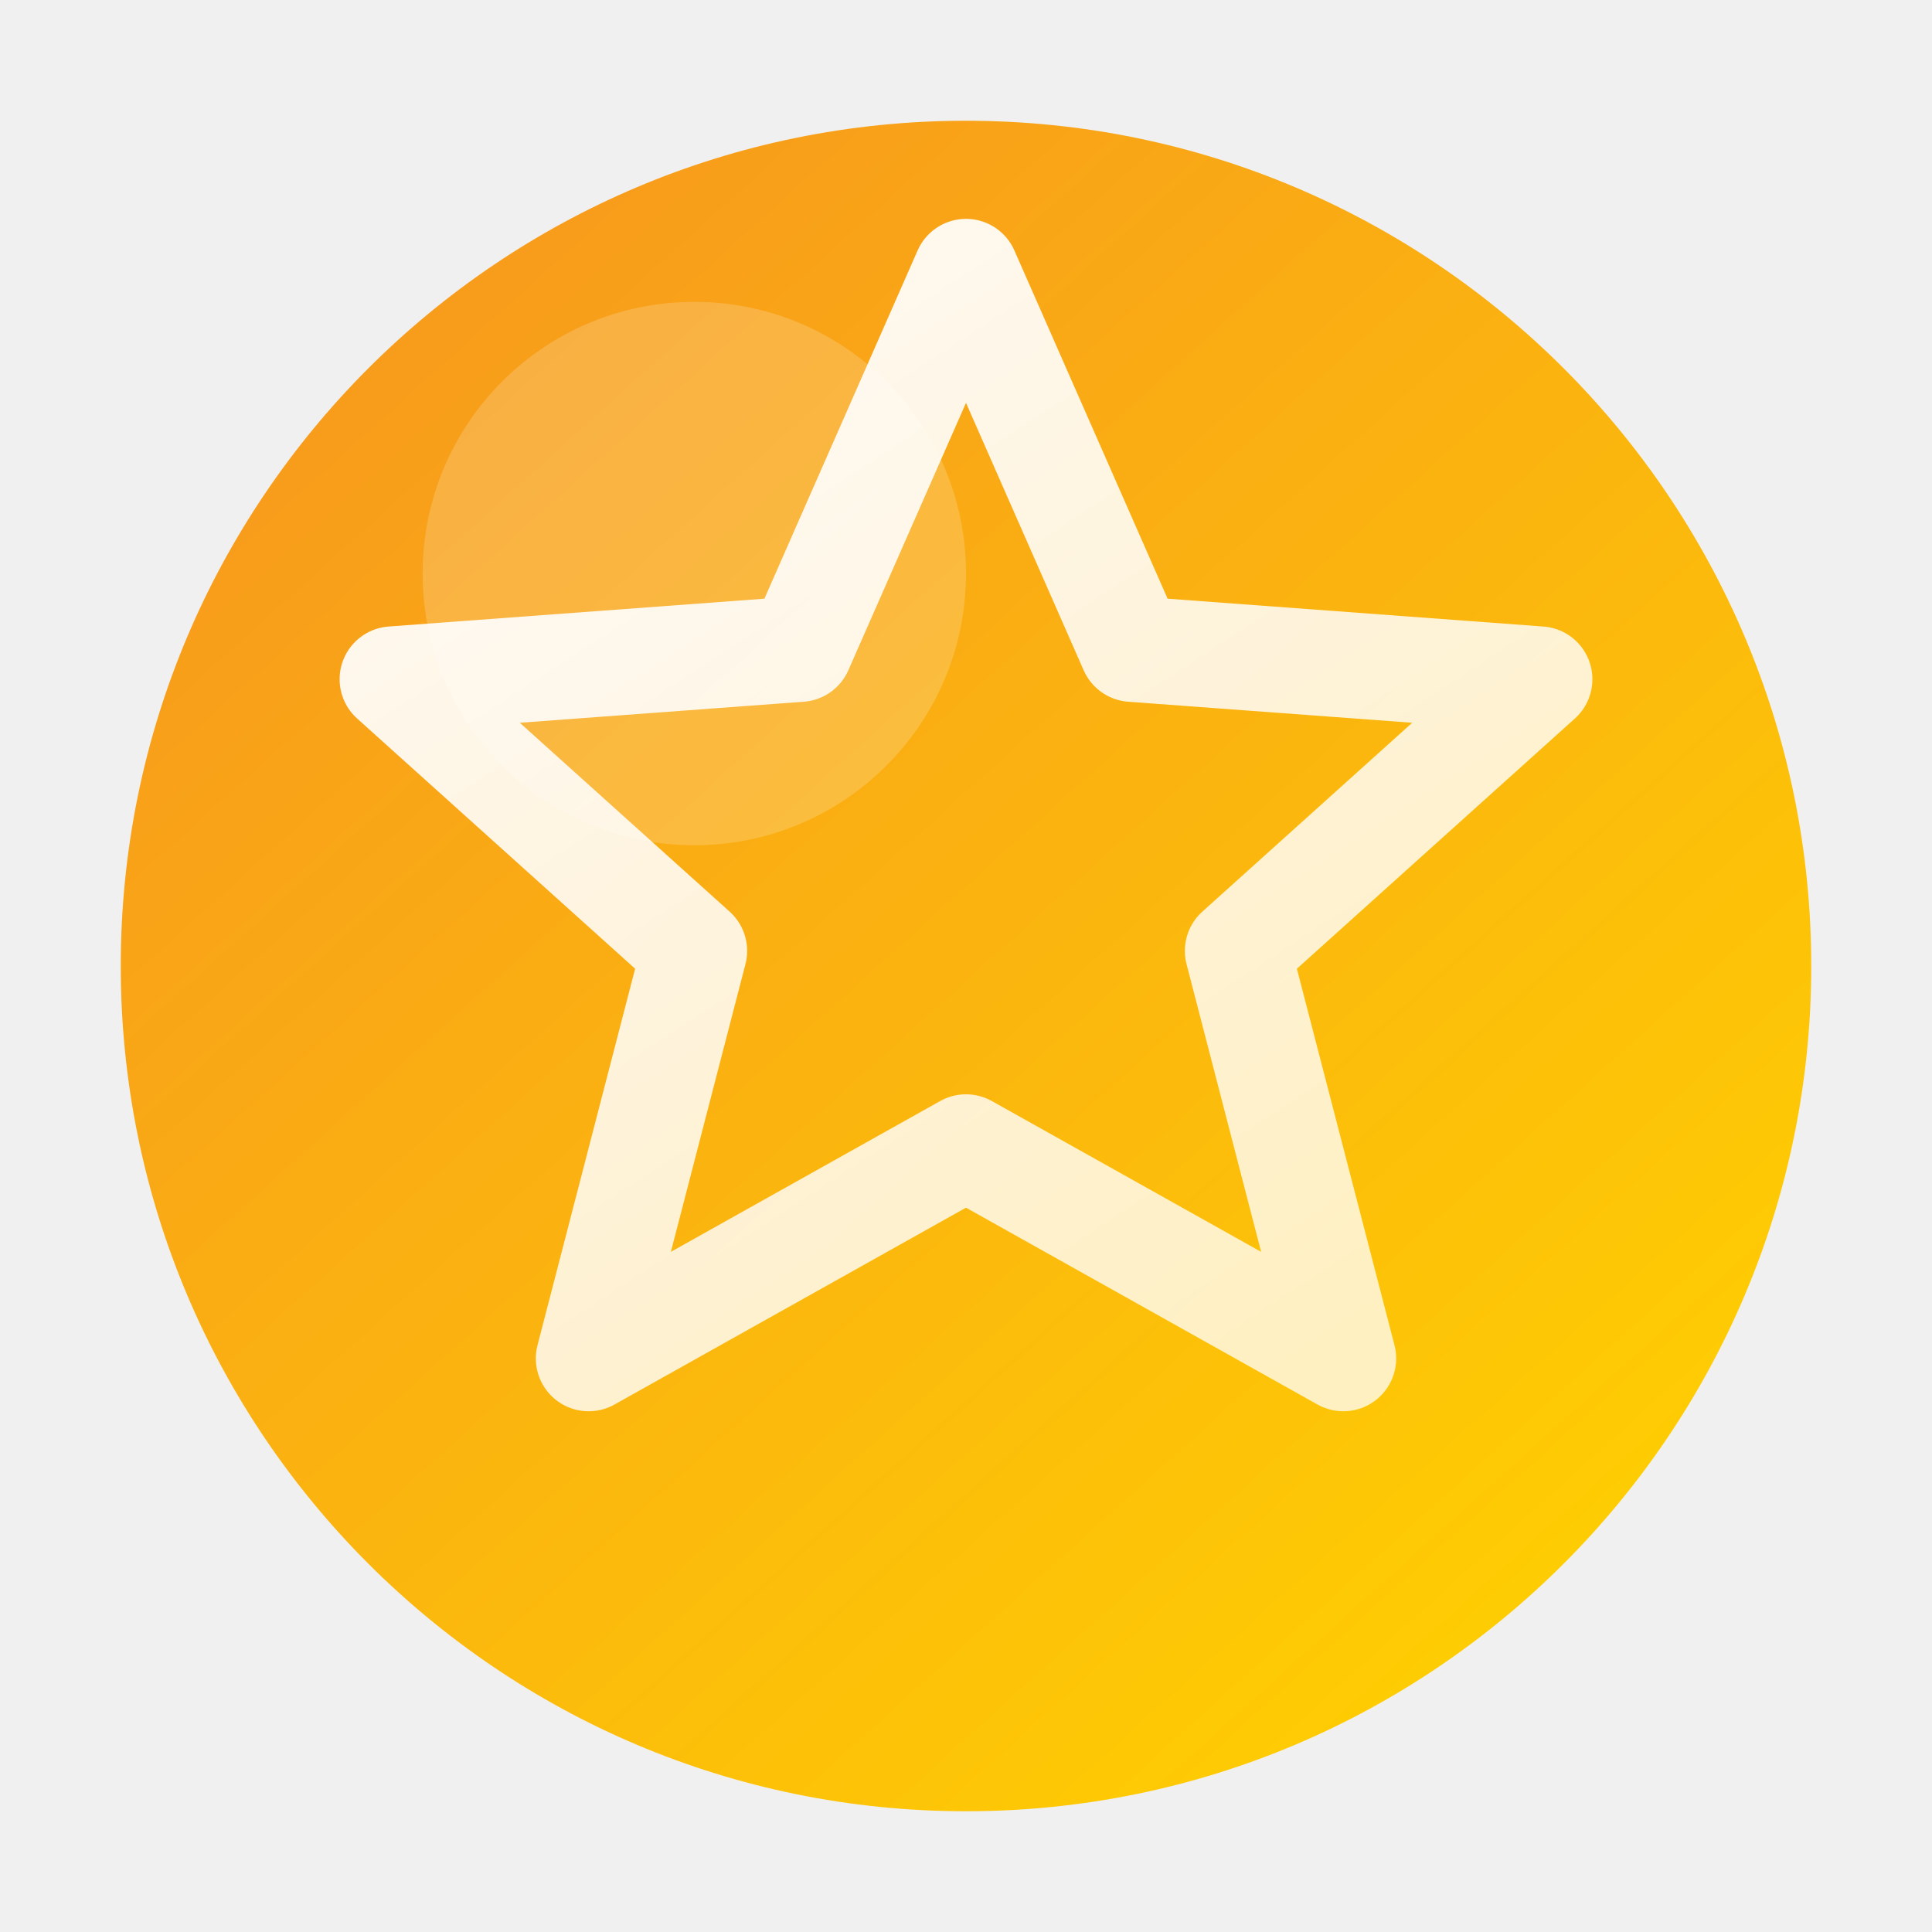
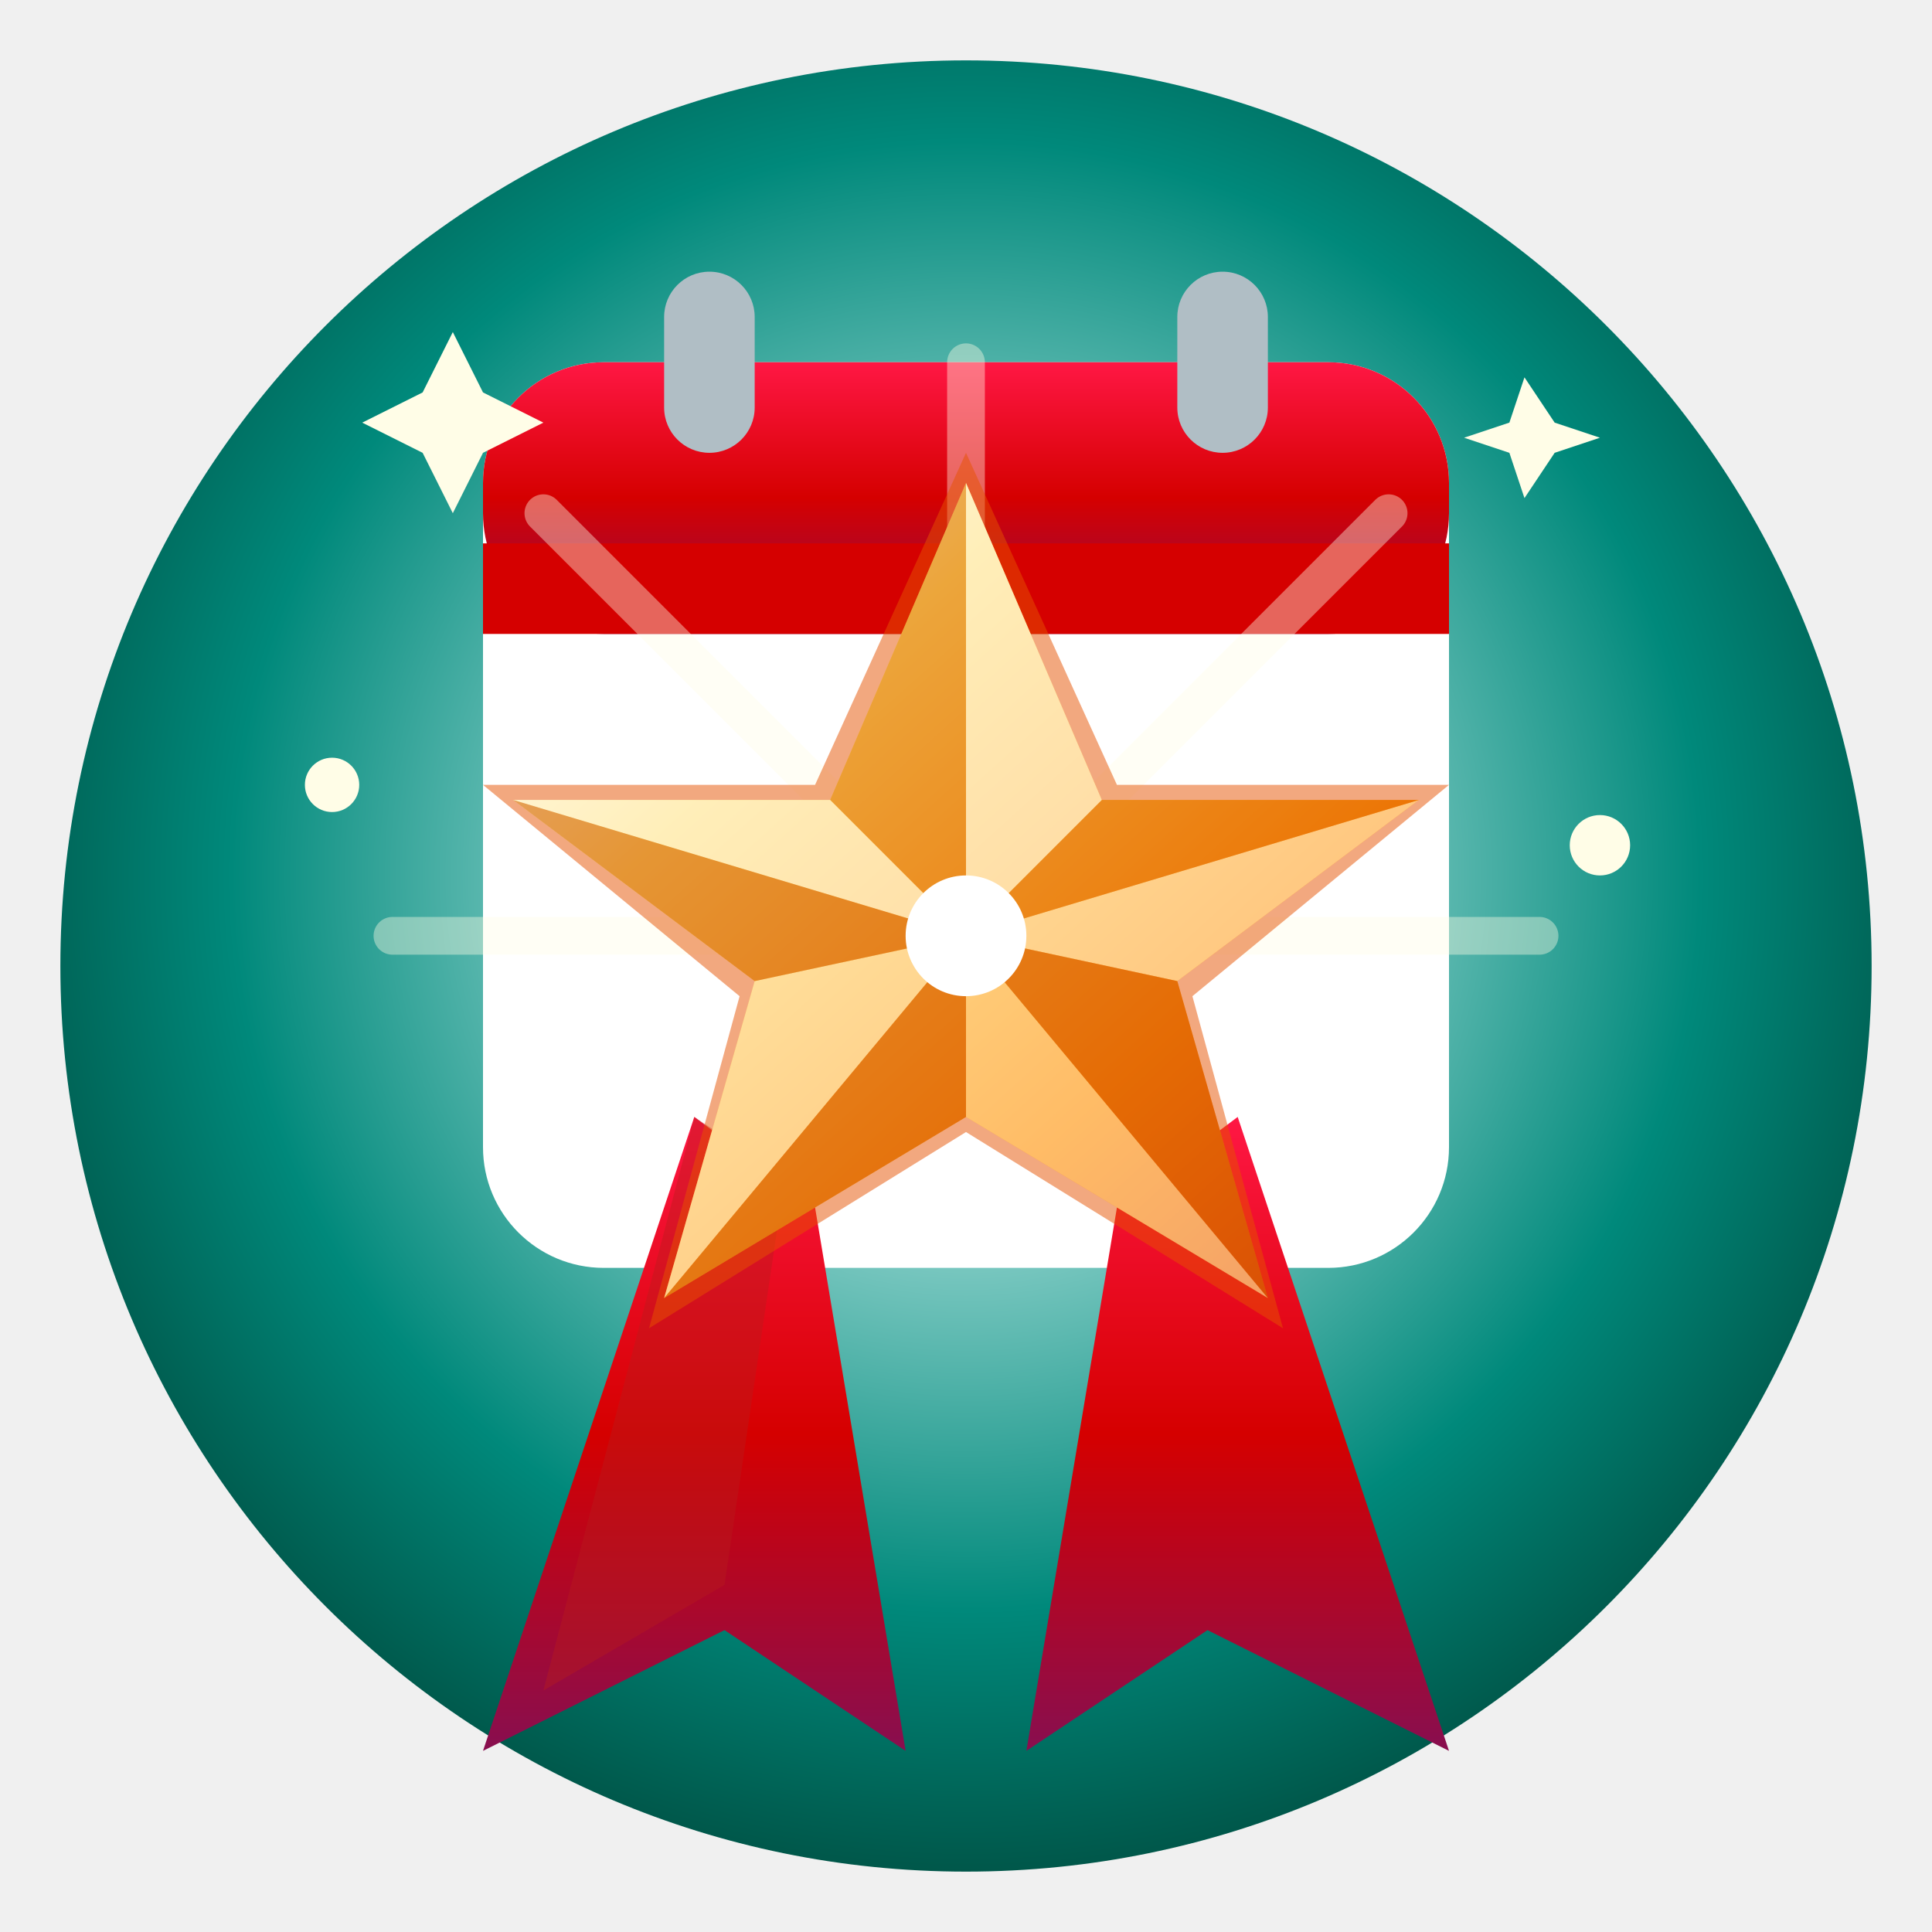
- <svg xmlns="http://www.w3.org/2000/svg" viewBox="0 0 128 128" role="img" aria-label="Star Badge">
+ <svg xmlns="http://www.w3.org/2000/svg" viewBox="0 0 128 128" role="img" aria-label="Today Special Star Badge">
  <defs>
-     <linearGradient id="bg" x1="18" y1="14" x2="110" y2="116" gradientUnits="userSpaceOnUse">
-       <stop stop-color="#f7971e" />
-       <stop offset="1" stop-color="#ffd200" />
+     <radialGradient id="specialBg" cx="50%" cy="45%" r="58%">
+       <stop offset="0%" stop-color="#E0F2F1" />
+       <stop offset="35%" stop-color="#80CBC4" />
+       <stop offset="70%" stop-color="#00897B" />
+       <stop offset="100%" stop-color="#004D40" />
+     </radialGradient>
+     <linearGradient id="starGold" x1="0%" y1="0%" x2="100%" y2="100%">
+       <stop offset="0%" stop-color="#FFFDE7" />
+       <stop offset="30%" stop-color="#FFD54F" />
+       <stop offset="70%" stop-color="#FF8F00" />
+       <stop offset="100%" stop-color="#E65100" />
    </linearGradient>
-     <linearGradient id="shine" x1="30" y1="22" x2="86" y2="108" gradientUnits="userSpaceOnUse">
-       <stop stop-color="#fff" stop-opacity=".95" />
-       <stop offset="1" stop-color="#fff" stop-opacity=".72" />
+     <linearGradient id="ribbonRed" x1="0%" y1="0%" x2="0%" y2="100%">
+       <stop offset="0%" stop-color="#FF1744" />
+       <stop offset="50%" stop-color="#D50000" />
+       <stop offset="100%" stop-color="#880E4F" />
    </linearGradient>
+     <radialGradient id="starCore" cx="40%" cy="40%" r="60%">
+       <stop offset="0%" stop-color="#FFFFFF" />
+       <stop offset="40%" stop-color="#FFF9C4" />
+       <stop offset="85%" stop-color="#FFD54F" />
+       <stop offset="100%" stop-color="#FFA000" />
+     </radialGradient>
  </defs>
-   <circle cx="64" cy="64" r="56" fill="url(#bg)" />
-   <circle cx="46" cy="38" r="18" fill="#fff" opacity=".18" />
-   <path d="M64 18 L75 43 L102 45 L82 63 L89 90 L64 76 L39 90 L46 63 L26 45 L53 43 Z" fill="none" stroke="url(#shine)" stroke-width="7" stroke-linecap="round" stroke-linejoin="round" />
+   <circle cx="64" cy="64" r="60" fill="url(#specialBg)" />
+   <g transform="translate(64, 48)">
+     <rect x="-32" y="-24" width="64" height="60" rx="8" fill="#FFFFFF" />
+     <rect x="-32" y="-24" width="64" height="18" rx="8" fill="url(#ribbonRed)" />
+     <rect x="-32" y="-12" width="64" height="6" fill="#D50000" />
+     <rect x="-20" y="-30" width="6" height="12" rx="3" fill="#B0BEC5" />
+     <rect x="14" y="-30" width="6" height="12" rx="3" fill="#B0BEC5" />
+   </g>
+   <polygon points="46,74 32,116 48,108 60,116 54,80" fill="url(#ribbonRed)" />
+   <polygon points="82,74 96,116 80,108 68,116 74,80" fill="url(#ribbonRed)" />
+   <polygon points="46,74 36,112 48,105 52,78" fill="#B71C1C" opacity="0.4" />
+   <g opacity="0.4" stroke="#FFFDE7" stroke-width="2.5" stroke-linecap="round">
+     <line x1="64" y1="62" x2="64" y2="24" />
+     <line x1="64" y1="62" x2="36" y2="34" />
+     <line x1="64" y1="62" x2="92" y2="34" />
+     <line x1="64" y1="62" x2="26" y2="62" />
+     <line x1="64" y1="62" x2="102" y2="62" />
+   </g>
+   <g transform="translate(64, 62)">
+     <polygon points="0,-32 10,-10 32,-10 15,4 21,26 0,13 -21,26 -15,4 -32,-10 -10,-10" fill="#E65100" opacity="0.5" />
+     <polygon points="0,-30 9,-9 30,-9 14,3 20,24 0,12 -20,24 -14,3 -30,-9 -9,-9" fill="url(#starGold)" />
+     <polygon points="0,-30 0,0 9,-9" fill="#FFFFFF" opacity="0.6" />
+     <polygon points="0,-30 0,0 -9,-9" fill="#BF360C" opacity="0.3" />
+     <polygon points="30,-9 0,0 14,3" fill="#FFFFFF" opacity="0.5" />
+     <polygon points="30,-9 0,0 9,-9" fill="#BF360C" opacity="0.3" />
+     <polygon points="20,24 0,0 0,12" fill="#FFFFFF" opacity="0.4" />
+     <polygon points="20,24 0,0 14,3" fill="#BF360C" opacity="0.4" />
+     <polygon points="-20,24 0,0 -14,3" fill="#FFFFFF" opacity="0.5" />
+     <polygon points="-20,24 0,0 0,12" fill="#BF360C" opacity="0.4" />
+     <polygon points="-30,-9 0,0 -9,-9" fill="#FFFFFF" opacity="0.6" />
+     <polygon points="-30,-9 0,0 -14,3" fill="#BF360C" opacity="0.4" />
+     <circle cx="0" cy="0" r="4" fill="#FFFFFF" />
+   </g>
+   <g fill="#FFFDE7">
+     <polygon points="28,26 30,22 32,26 36,28 32,30 30,34 28,30 24,28" />
+     <polygon points="100,28 101,25 103,28 106,29 103,30 101,33 100,30 97,29" />
+     <circle cx="22" cy="52" r="1.8" />
+     <circle cx="106" cy="56" r="2" />
+   </g>
</svg>
